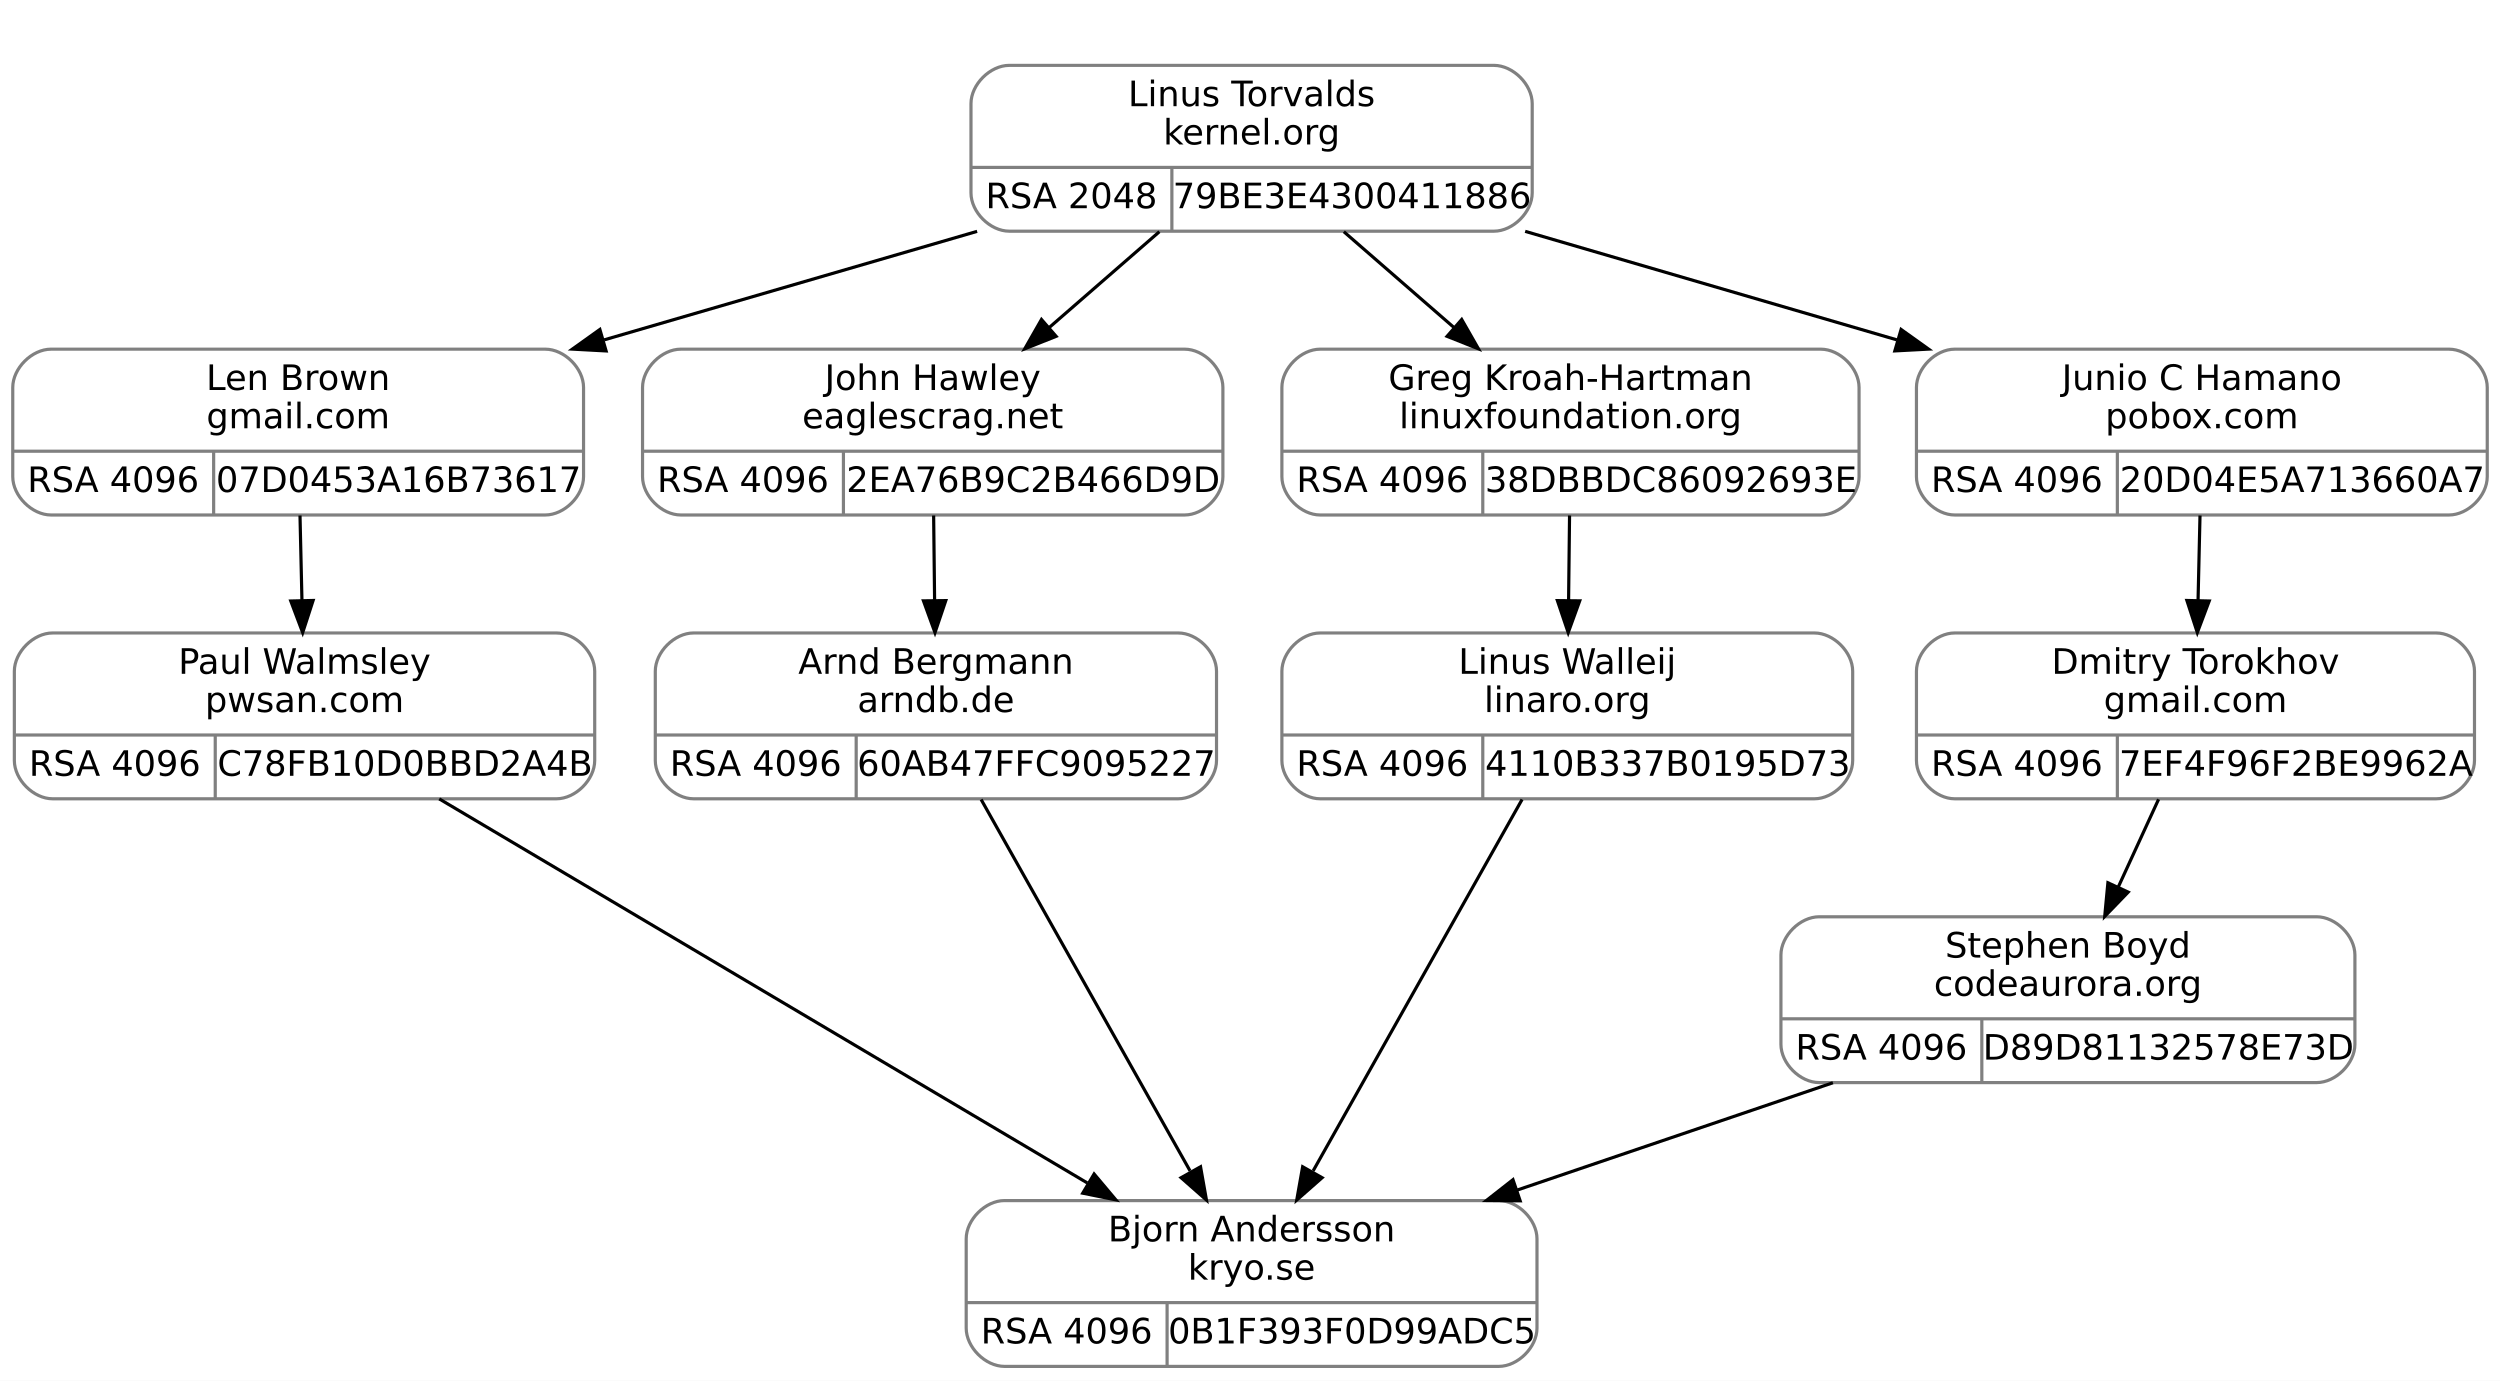
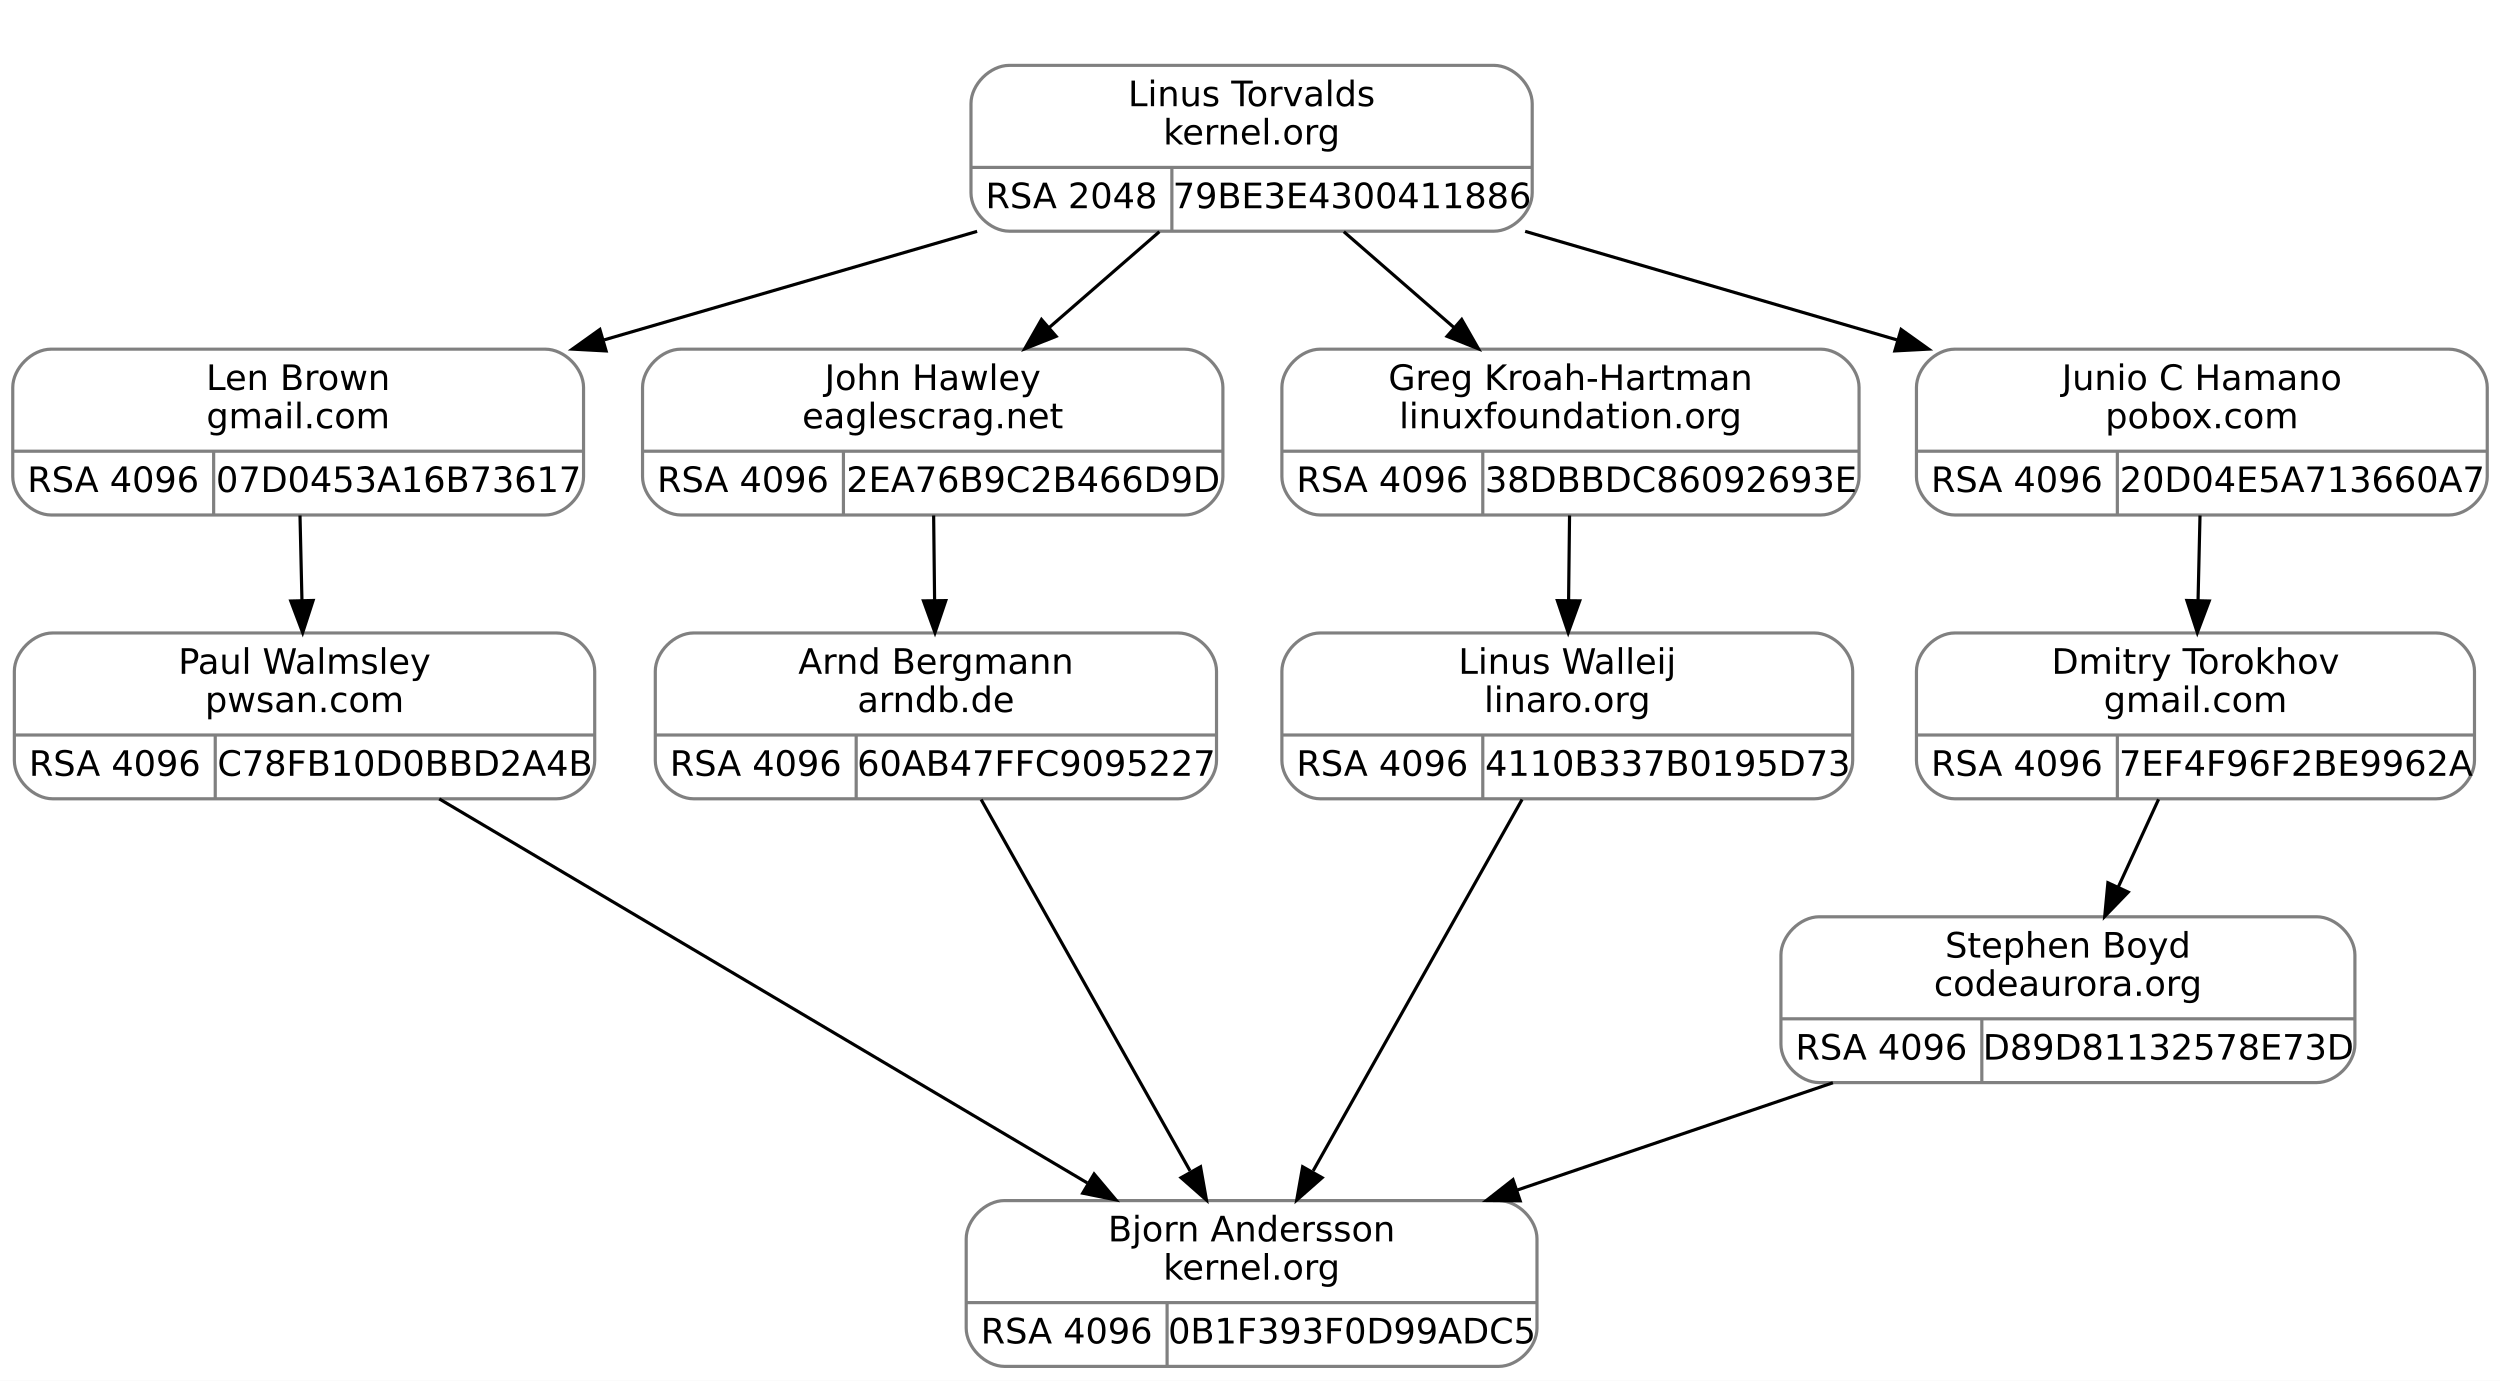
<svg xmlns="http://www.w3.org/2000/svg" width="784pt" height="433pt" viewBox="0.00 0.00 784.00 433.00">
  <g id="graph0" class="graph" transform="scale(1 1) rotate(0) translate(4 429)">
    <polygon fill="white" stroke="transparent" points="-4,4 -4,-429 780,-429 780,4 -4,4" />
    <g id="clust1" class="cluster">
      <polygon fill="none" stroke="white" points="292.5,-348 292.5,-417 484.5,-417 484.5,-348 292.5,-348" />
    </g>
    <g id="node1" class="node">
      <path fill="none" stroke="gray" d="M12,-267.5C12,-267.5 167,-267.5 167,-267.5 173,-267.5 179,-273.5 179,-279.5 179,-279.5 179,-307.5 179,-307.5 179,-313.5 173,-319.5 167,-319.5 167,-319.5 12,-319.5 12,-319.5 6,-319.5 0,-313.5 0,-307.5 0,-307.5 0,-279.5 0,-279.5 0,-273.5 6,-267.5 12,-267.5" />
      <text text-anchor="middle" x="89.5" y="-306.7" font-family="droid sans,dejavu sans,helvetica" font-size="11.00">Len Brown</text>
      <text text-anchor="middle" x="89.5" y="-294.7" font-family="droid sans,dejavu sans,helvetica" font-size="11.00">gmail.com</text>
      <polyline fill="none" stroke="gray" points="0,-287.5 179,-287.5 " />
      <text text-anchor="middle" x="31.5" y="-274.7" font-family="droid sans,dejavu sans,helvetica" font-size="11.00">RSA 4096</text>
      <polyline fill="none" stroke="gray" points="63,-267.5 63,-287.5 " />
      <text text-anchor="middle" x="121" y="-274.7" font-family="droid sans,dejavu sans,helvetica" font-size="11.00">07D0453A16B73617</text>
    </g>
    <g id="node3" class="node">
      <path fill="none" stroke="gray" d="M12.5,-178.5C12.5,-178.5 170.5,-178.5 170.5,-178.5 176.5,-178.5 182.5,-184.5 182.5,-190.5 182.5,-190.5 182.5,-218.5 182.5,-218.5 182.5,-224.5 176.5,-230.5 170.5,-230.5 170.5,-230.5 12.5,-230.5 12.5,-230.5 6.5,-230.5 0.5,-224.5 0.5,-218.5 0.5,-218.5 0.5,-190.5 0.5,-190.5 0.5,-184.5 6.5,-178.5 12.5,-178.5" />
      <text text-anchor="middle" x="91.5" y="-217.7" font-family="droid sans,dejavu sans,helvetica" font-size="11.00">Paul Walmsley</text>
      <text text-anchor="middle" x="91.5" y="-205.7" font-family="droid sans,dejavu sans,helvetica" font-size="11.00">pwsan.com</text>
      <polyline fill="none" stroke="gray" points="0.5,-198.5 182.5,-198.5 " />
      <text text-anchor="middle" x="32" y="-185.7" font-family="droid sans,dejavu sans,helvetica" font-size="11.00">RSA 4096</text>
      <polyline fill="none" stroke="gray" points="63.5,-178.5 63.5,-198.5 " />
      <text text-anchor="middle" x="123" y="-185.7" font-family="droid sans,dejavu sans,helvetica" font-size="11.00">C78FB10D0BBD2A4B</text>
    </g>
    <g id="edge2" class="edge">
      <path fill="none" stroke="black" d="M90.08,-267.34C90.27,-259.04 90.48,-249.65 90.69,-240.75" />
      <polygon fill="black" stroke="black" points="94.19,-240.69 90.92,-230.61 87.19,-240.52 94.19,-240.69" />
    </g>
    <g id="node2" class="node">
      <path fill="none" stroke="gray" d="M312.5,-356.5C312.5,-356.5 464.5,-356.5 464.5,-356.5 470.5,-356.5 476.5,-362.5 476.5,-368.5 476.5,-368.5 476.5,-396.5 476.5,-396.5 476.5,-402.5 470.5,-408.5 464.5,-408.5 464.5,-408.5 312.5,-408.5 312.5,-408.5 306.5,-408.5 300.5,-402.5 300.5,-396.5 300.5,-396.5 300.5,-368.5 300.5,-368.5 300.5,-362.5 306.5,-356.5 312.5,-356.5" />
      <text text-anchor="middle" x="388.5" y="-395.7" font-family="droid sans,dejavu sans,helvetica" font-size="11.00">Linus Torvalds</text>
      <text text-anchor="middle" x="388.5" y="-383.7" font-family="droid sans,dejavu sans,helvetica" font-size="11.00">kernel.org</text>
      <polyline fill="none" stroke="gray" points="300.5,-376.5 476.5,-376.5 " />
      <text text-anchor="middle" x="332" y="-363.7" font-family="droid sans,dejavu sans,helvetica" font-size="11.00">RSA 2048</text>
      <polyline fill="none" stroke="gray" points="363.5,-356.5 363.5,-376.5 " />
      <text text-anchor="middle" x="420" y="-363.7" font-family="droid sans,dejavu sans,helvetica" font-size="11.00">79BE3E4300411886</text>
    </g>
    <g id="edge1" class="edge">
      <path fill="none" stroke="black" d="M302.42,-356.45C265.83,-345.81 223.03,-333.35 185.44,-322.41" />
      <polygon fill="black" stroke="black" points="186.07,-318.95 175.49,-319.52 184.12,-325.68 186.07,-318.95" />
    </g>
    <g id="node5" class="node">
      <path fill="none" stroke="gray" d="M209.5,-267.5C209.5,-267.5 367.5,-267.5 367.5,-267.5 373.5,-267.5 379.5,-273.5 379.5,-279.5 379.5,-279.5 379.5,-307.5 379.5,-307.5 379.5,-313.5 373.5,-319.5 367.5,-319.5 367.5,-319.5 209.5,-319.5 209.5,-319.5 203.5,-319.5 197.5,-313.5 197.5,-307.5 197.5,-307.5 197.5,-279.5 197.5,-279.5 197.5,-273.5 203.5,-267.5 209.5,-267.5" />
      <text text-anchor="middle" x="288.5" y="-306.7" font-family="droid sans,dejavu sans,helvetica" font-size="11.00">John Hawley</text>
      <text text-anchor="middle" x="288.5" y="-294.7" font-family="droid sans,dejavu sans,helvetica" font-size="11.00">eaglescrag.net</text>
      <polyline fill="none" stroke="gray" points="197.5,-287.5 379.5,-287.5 " />
      <text text-anchor="middle" x="229" y="-274.7" font-family="droid sans,dejavu sans,helvetica" font-size="11.00">RSA 4096</text>
      <polyline fill="none" stroke="gray" points="260.5,-267.5 260.5,-287.5 " />
      <text text-anchor="middle" x="320" y="-274.7" font-family="droid sans,dejavu sans,helvetica" font-size="11.00">2EA76B9C2B466D9D</text>
    </g>
    <g id="edge4" class="edge">
      <path fill="none" stroke="black" d="M359.58,-356.34C348.8,-346.96 336.42,-336.19 325.04,-326.29" />
      <polygon fill="black" stroke="black" points="327.2,-323.53 317.36,-319.61 322.61,-328.81 327.2,-323.53" />
    </g>
    <g id="node7" class="node">
      <path fill="none" stroke="gray" d="M410,-267.5C410,-267.5 567,-267.5 567,-267.5 573,-267.5 579,-273.5 579,-279.5 579,-279.5 579,-307.5 579,-307.5 579,-313.5 573,-319.5 567,-319.5 567,-319.5 410,-319.5 410,-319.5 404,-319.5 398,-313.5 398,-307.5 398,-307.5 398,-279.5 398,-279.5 398,-273.5 404,-267.5 410,-267.5" />
      <text text-anchor="middle" x="488.5" y="-306.7" font-family="droid sans,dejavu sans,helvetica" font-size="11.00">Greg Kroah-Hartman</text>
      <text text-anchor="middle" x="488.5" y="-294.7" font-family="droid sans,dejavu sans,helvetica" font-size="11.00">linuxfoundation.org</text>
      <polyline fill="none" stroke="gray" points="398,-287.5 579,-287.5 " />
      <text text-anchor="middle" x="429.5" y="-274.7" font-family="droid sans,dejavu sans,helvetica" font-size="11.00">RSA 4096</text>
      <polyline fill="none" stroke="gray" points="461,-267.5 461,-287.5 " />
      <text text-anchor="middle" x="520" y="-274.7" font-family="droid sans,dejavu sans,helvetica" font-size="11.00">38DBBDC86092693E</text>
    </g>
    <g id="edge7" class="edge">
      <path fill="none" stroke="black" d="M417.42,-356.34C428.2,-346.96 440.58,-336.19 451.96,-326.29" />
      <polygon fill="black" stroke="black" points="454.39,-328.81 459.64,-319.61 449.8,-323.53 454.39,-328.81" />
    </g>
    <g id="node9" class="node">
      <path fill="none" stroke="gray" d="M609,-267.5C609,-267.5 764,-267.5 764,-267.5 770,-267.5 776,-273.5 776,-279.5 776,-279.5 776,-307.5 776,-307.5 776,-313.5 770,-319.5 764,-319.5 764,-319.5 609,-319.5 609,-319.5 603,-319.5 597,-313.5 597,-307.5 597,-307.5 597,-279.5 597,-279.5 597,-273.5 603,-267.5 609,-267.5" />
      <text text-anchor="middle" x="686.5" y="-306.7" font-family="droid sans,dejavu sans,helvetica" font-size="11.00">Junio C Hamano</text>
      <text text-anchor="middle" x="686.5" y="-294.7" font-family="droid sans,dejavu sans,helvetica" font-size="11.00">pobox.com</text>
      <polyline fill="none" stroke="gray" points="597,-287.5 776,-287.5 " />
      <text text-anchor="middle" x="628.5" y="-274.7" font-family="droid sans,dejavu sans,helvetica" font-size="11.00">RSA 4096</text>
      <polyline fill="none" stroke="gray" points="660,-267.5 660,-287.5 " />
      <text text-anchor="middle" x="718" y="-274.7" font-family="droid sans,dejavu sans,helvetica" font-size="11.00">20D04E5A713660A7</text>
    </g>
    <g id="edge10" class="edge">
      <path fill="none" stroke="black" d="M474.29,-356.45C510.75,-345.81 553.41,-333.35 590.88,-322.41" />
      <polygon fill="black" stroke="black" points="592.18,-325.68 600.8,-319.52 590.22,-318.96 592.18,-325.68" />
    </g>
    <g id="node4" class="node">
      <path fill="none" stroke="gray" d="M311,-0.5C311,-0.5 466,-0.5 466,-0.5 472,-0.5 478,-6.5 478,-12.5 478,-12.5 478,-40.5 478,-40.5 478,-46.5 472,-52.5 466,-52.5 466,-52.5 311,-52.5 311,-52.5 305,-52.5 299,-46.5 299,-40.5 299,-40.5 299,-12.5 299,-12.5 299,-6.5 305,-0.5 311,-0.5" />
      <text text-anchor="middle" x="388.5" y="-39.7" font-family="droid sans,dejavu sans,helvetica" font-size="11.00">Bjorn Andersson</text>
-       <text text-anchor="middle" x="388.5" y="-27.7" font-family="droid sans,dejavu sans,helvetica" font-size="11.00">kryo.se</text>
+       <text text-anchor="middle" x="388.5" y="-27.7" font-family="droid sans,dejavu sans,helvetica" font-size="11.00">kernel.org</text>
      <polyline fill="none" stroke="gray" points="299,-20.5 478,-20.5 " />
      <text text-anchor="middle" x="330.5" y="-7.7" font-family="droid sans,dejavu sans,helvetica" font-size="11.00">RSA 4096</text>
      <polyline fill="none" stroke="gray" points="362,-0.5 362,-20.5 " />
      <text text-anchor="middle" x="420" y="-7.7" font-family="droid sans,dejavu sans,helvetica" font-size="11.00">0B1F393F0D99ADC5</text>
    </g>
    <g id="edge3" class="edge">
      <path fill="none" stroke="black" d="M133.74,-178.47C187.25,-146.76 279.41,-92.14 336.99,-58.02" />
      <polygon fill="black" stroke="black" points="339.11,-60.84 345.93,-52.73 335.54,-54.82 339.11,-60.84" />
    </g>
    <g id="node6" class="node">
      <path fill="none" stroke="gray" d="M213.5,-178.5C213.5,-178.5 365.5,-178.5 365.5,-178.5 371.5,-178.5 377.5,-184.5 377.5,-190.5 377.5,-190.5 377.5,-218.5 377.5,-218.5 377.5,-224.5 371.5,-230.5 365.5,-230.5 365.5,-230.5 213.5,-230.5 213.5,-230.5 207.5,-230.5 201.5,-224.5 201.5,-218.5 201.5,-218.5 201.5,-190.5 201.5,-190.5 201.5,-184.5 207.5,-178.5 213.5,-178.5" />
      <text text-anchor="middle" x="289.5" y="-217.7" font-family="droid sans,dejavu sans,helvetica" font-size="11.00">Arnd Bergmann</text>
      <text text-anchor="middle" x="289.5" y="-205.7" font-family="droid sans,dejavu sans,helvetica" font-size="11.00">arndb.de</text>
      <polyline fill="none" stroke="gray" points="201.5,-198.5 377.5,-198.5 " />
      <text text-anchor="middle" x="233" y="-185.7" font-family="droid sans,dejavu sans,helvetica" font-size="11.00">RSA 4096</text>
      <polyline fill="none" stroke="gray" points="264.5,-178.5 264.5,-198.5 " />
      <text text-anchor="middle" x="321" y="-185.7" font-family="droid sans,dejavu sans,helvetica" font-size="11.00">60AB47FFC9095227</text>
    </g>
    <g id="edge5" class="edge">
      <path fill="none" stroke="black" d="M288.79,-267.34C288.88,-259.04 288.99,-249.65 289.09,-240.75" />
      <polygon fill="black" stroke="black" points="292.6,-240.65 289.21,-230.61 285.6,-240.57 292.6,-240.65" />
    </g>
    <g id="edge6" class="edge">
      <path fill="none" stroke="black" d="M303.68,-178.28C320.89,-147.7 349.96,-96.01 369.2,-61.82" />
      <polygon fill="black" stroke="black" points="372.49,-63.1 374.34,-52.67 366.39,-59.67 372.49,-63.1" />
    </g>
    <g id="node8" class="node">
      <path fill="none" stroke="gray" d="M410,-178.5C410,-178.5 565,-178.5 565,-178.5 571,-178.5 577,-184.5 577,-190.5 577,-190.5 577,-218.5 577,-218.5 577,-224.5 571,-230.5 565,-230.5 565,-230.5 410,-230.5 410,-230.5 404,-230.5 398,-224.5 398,-218.5 398,-218.5 398,-190.5 398,-190.5 398,-184.5 404,-178.5 410,-178.5" />
      <text text-anchor="middle" x="487.5" y="-217.7" font-family="droid sans,dejavu sans,helvetica" font-size="11.00">Linus Walleij</text>
      <text text-anchor="middle" x="487.5" y="-205.7" font-family="droid sans,dejavu sans,helvetica" font-size="11.00">linaro.org</text>
      <polyline fill="none" stroke="gray" points="398,-198.5 577,-198.5 " />
      <text text-anchor="middle" x="429.5" y="-185.7" font-family="droid sans,dejavu sans,helvetica" font-size="11.00">RSA 4096</text>
      <polyline fill="none" stroke="gray" points="461,-178.5 461,-198.5 " />
      <text text-anchor="middle" x="519" y="-185.7" font-family="droid sans,dejavu sans,helvetica" font-size="11.00">4110B337B0195D73</text>
    </g>
    <g id="edge8" class="edge">
      <path fill="none" stroke="black" d="M488.21,-267.34C488.12,-259.04 488.01,-249.65 487.91,-240.75" />
      <polygon fill="black" stroke="black" points="491.4,-240.57 487.79,-230.61 484.4,-240.65 491.4,-240.57" />
    </g>
    <g id="edge9" class="edge">
      <path fill="none" stroke="black" d="M473.32,-178.28C456.11,-147.7 427.04,-96.01 407.8,-61.82" />
      <polygon fill="black" stroke="black" points="410.61,-59.67 402.66,-52.67 404.51,-63.1 410.61,-59.67" />
    </g>
    <g id="node10" class="node">
      <path fill="none" stroke="gray" d="M609,-178.5C609,-178.5 760,-178.5 760,-178.5 766,-178.5 772,-184.5 772,-190.5 772,-190.5 772,-218.5 772,-218.5 772,-224.5 766,-230.5 760,-230.5 760,-230.5 609,-230.5 609,-230.5 603,-230.5 597,-224.5 597,-218.5 597,-218.5 597,-190.5 597,-190.5 597,-184.5 603,-178.5 609,-178.5" />
      <text text-anchor="middle" x="684.5" y="-217.7" font-family="droid sans,dejavu sans,helvetica" font-size="11.00">Dmitry Torokhov</text>
      <text text-anchor="middle" x="684.5" y="-205.7" font-family="droid sans,dejavu sans,helvetica" font-size="11.00">gmail.com</text>
      <polyline fill="none" stroke="gray" points="597,-198.5 772,-198.5 " />
      <text text-anchor="middle" x="628.5" y="-185.7" font-family="droid sans,dejavu sans,helvetica" font-size="11.00">RSA 4096</text>
      <polyline fill="none" stroke="gray" points="660,-178.5 660,-198.5 " />
      <text text-anchor="middle" x="716" y="-185.7" font-family="droid sans,dejavu sans,helvetica" font-size="11.00">7EF4F96F2BE9962A</text>
    </g>
    <g id="edge11" class="edge">
      <path fill="none" stroke="black" d="M685.92,-267.34C685.73,-259.04 685.52,-249.65 685.31,-240.75" />
      <polygon fill="black" stroke="black" points="688.81,-240.52 685.08,-230.61 681.81,-240.69 688.81,-240.52" />
    </g>
    <g id="node11" class="node">
      <path fill="none" stroke="gray" d="M566.5,-89.5C566.5,-89.5 722.5,-89.5 722.5,-89.5 728.5,-89.5 734.5,-95.5 734.5,-101.5 734.5,-101.5 734.5,-129.5 734.5,-129.5 734.5,-135.5 728.5,-141.5 722.5,-141.5 722.5,-141.5 566.5,-141.5 566.5,-141.5 560.5,-141.5 554.5,-135.5 554.5,-129.5 554.5,-129.5 554.5,-101.5 554.5,-101.5 554.5,-95.5 560.5,-89.5 566.5,-89.5" />
      <text text-anchor="middle" x="644.5" y="-128.7" font-family="droid sans,dejavu sans,helvetica" font-size="11.00">Stephen Boyd</text>
      <text text-anchor="middle" x="644.5" y="-116.7" font-family="droid sans,dejavu sans,helvetica" font-size="11.00">codeaurora.org</text>
      <polyline fill="none" stroke="gray" points="554.5,-109.5 734.5,-109.5 " />
      <text text-anchor="middle" x="586" y="-96.7" font-family="droid sans,dejavu sans,helvetica" font-size="11.00">RSA 4096</text>
      <polyline fill="none" stroke="gray" points="617.5,-89.5 617.5,-109.5 " />
      <text text-anchor="middle" x="676" y="-96.7" font-family="droid sans,dejavu sans,helvetica" font-size="11.00">D89D81132578E73D</text>
    </g>
    <g id="edge12" class="edge">
      <path fill="none" stroke="black" d="M672.93,-178.34C668.99,-169.77 664.52,-160.04 660.31,-150.88" />
      <polygon fill="black" stroke="black" points="663.4,-149.23 656.04,-141.61 657.04,-152.16 663.4,-149.23" />
    </g>
    <g id="edge13" class="edge">
      <path fill="none" stroke="black" d="M570.8,-89.45C539.88,-78.94 503.76,-66.67 471.88,-55.83" />
      <polygon fill="black" stroke="black" points="472.72,-52.42 462.13,-52.52 470.47,-59.05 472.72,-52.42" />
    </g>
  </g>
</svg>
